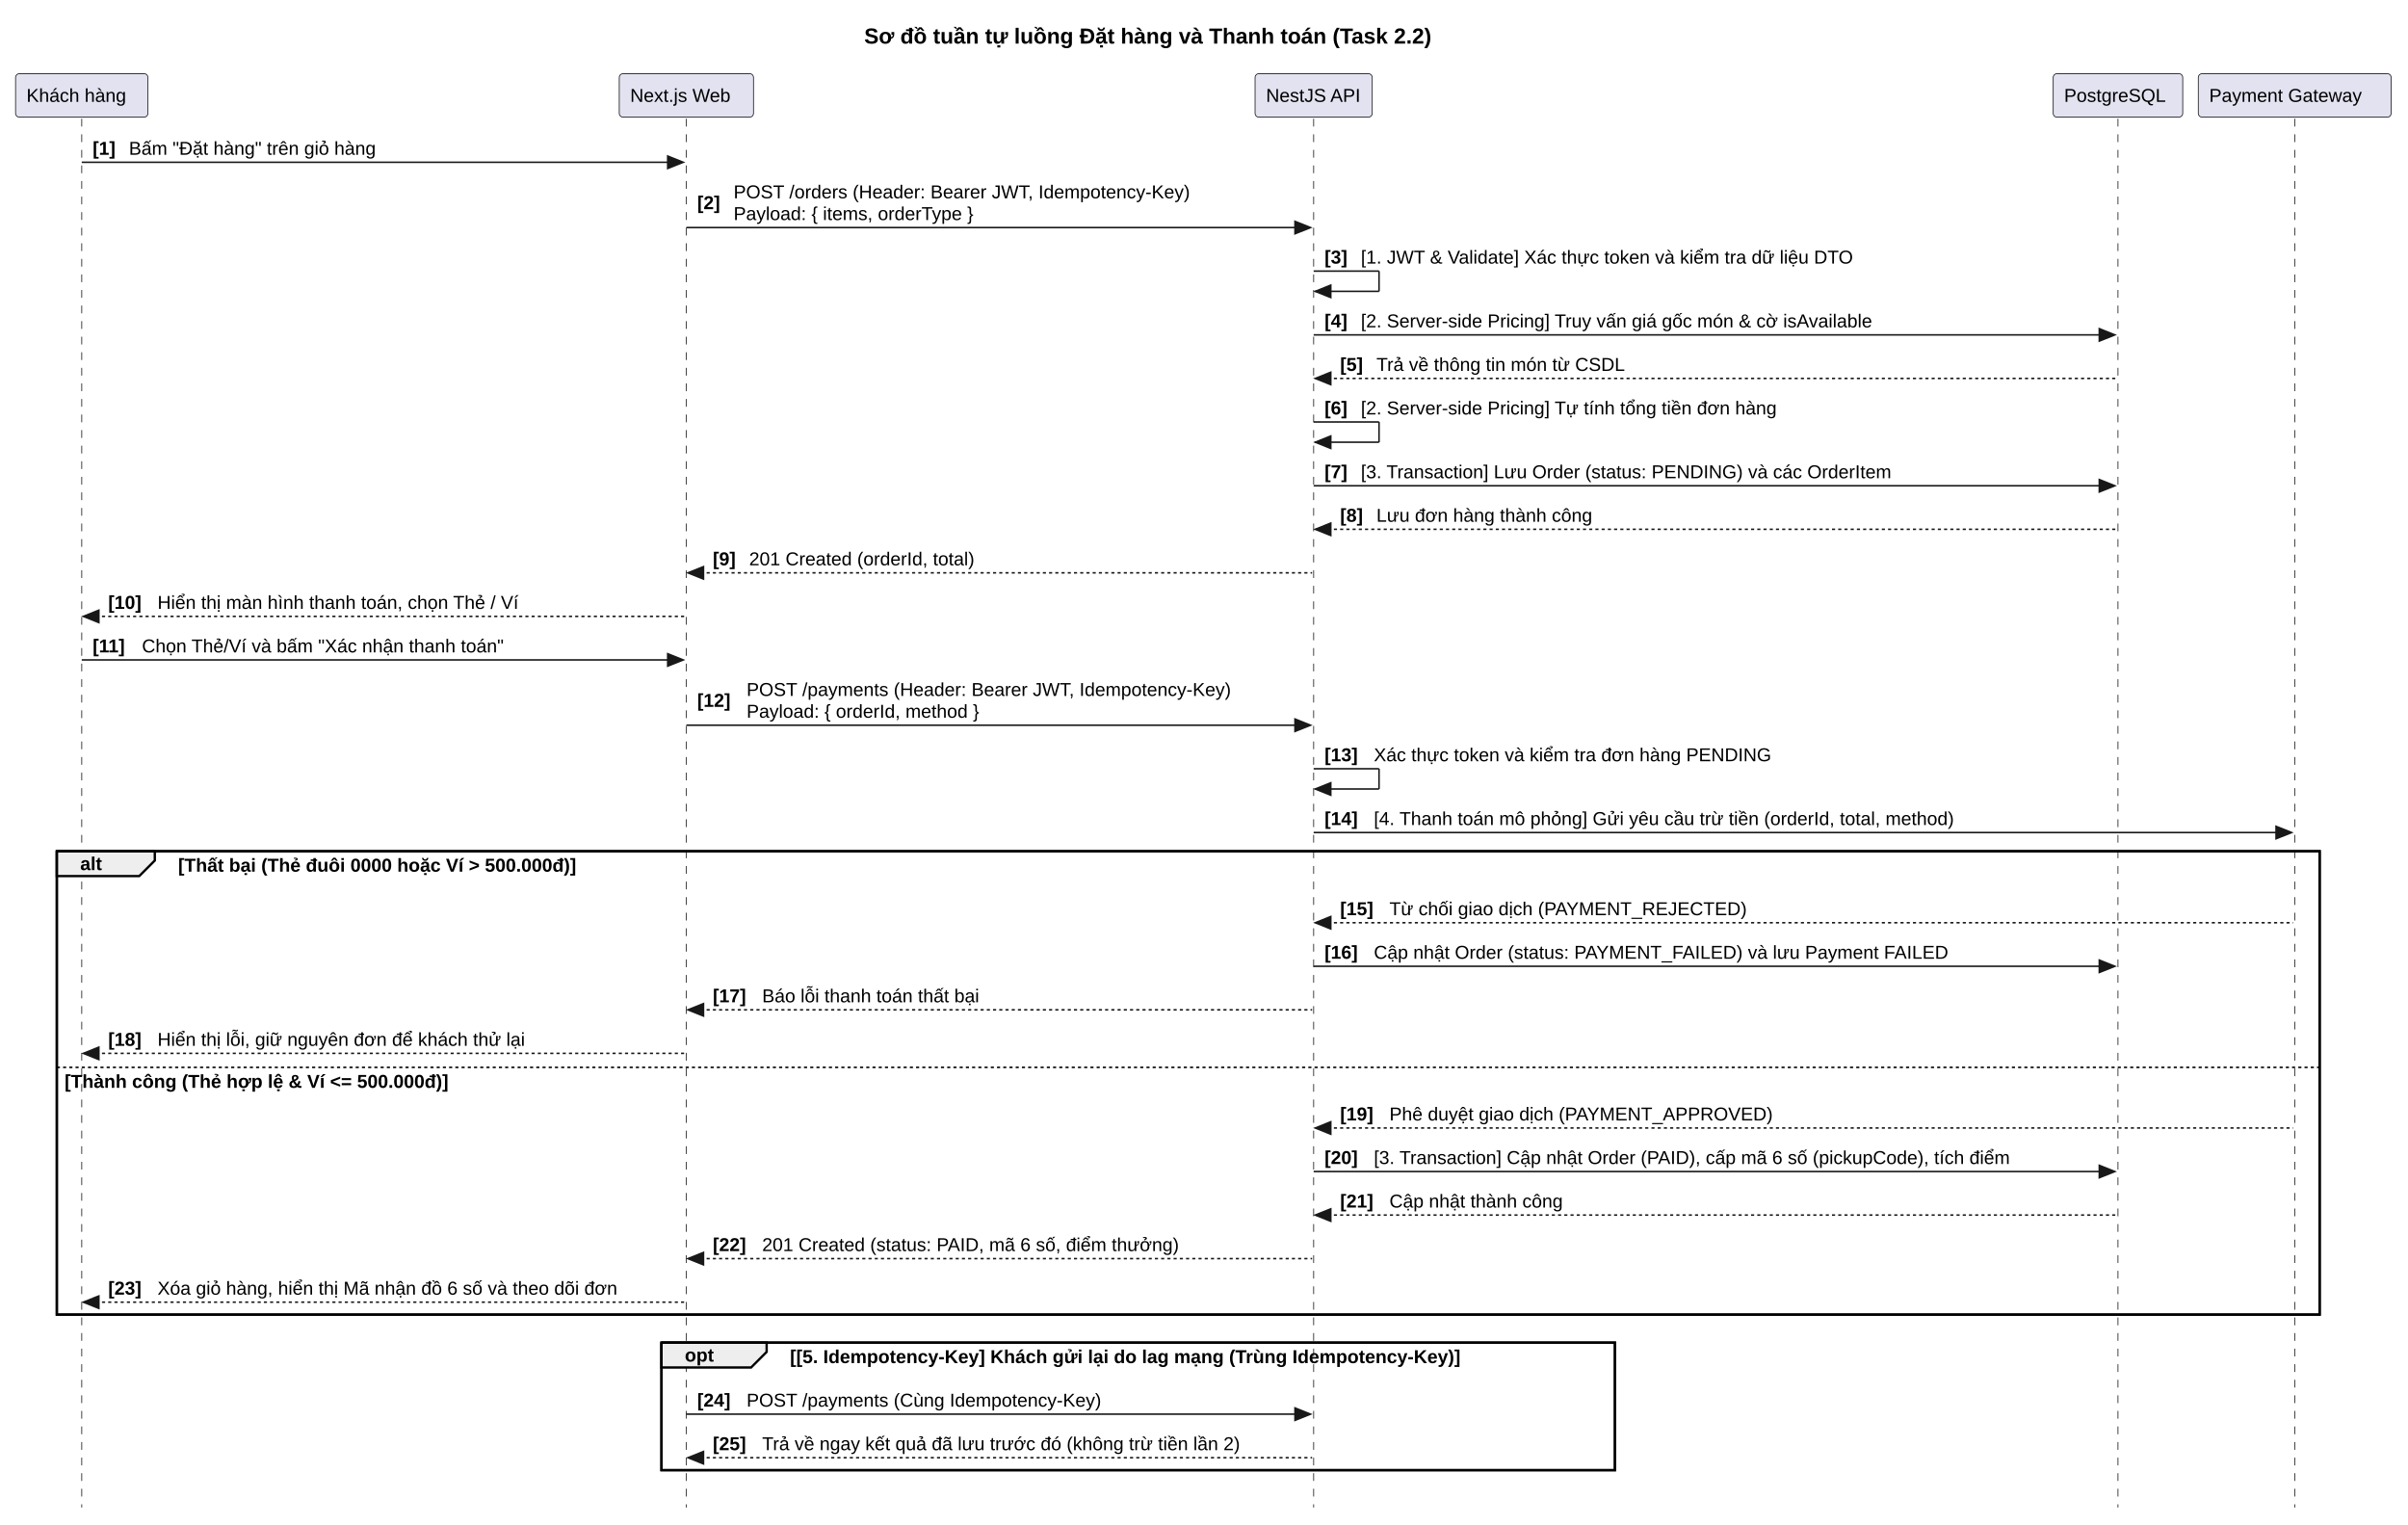
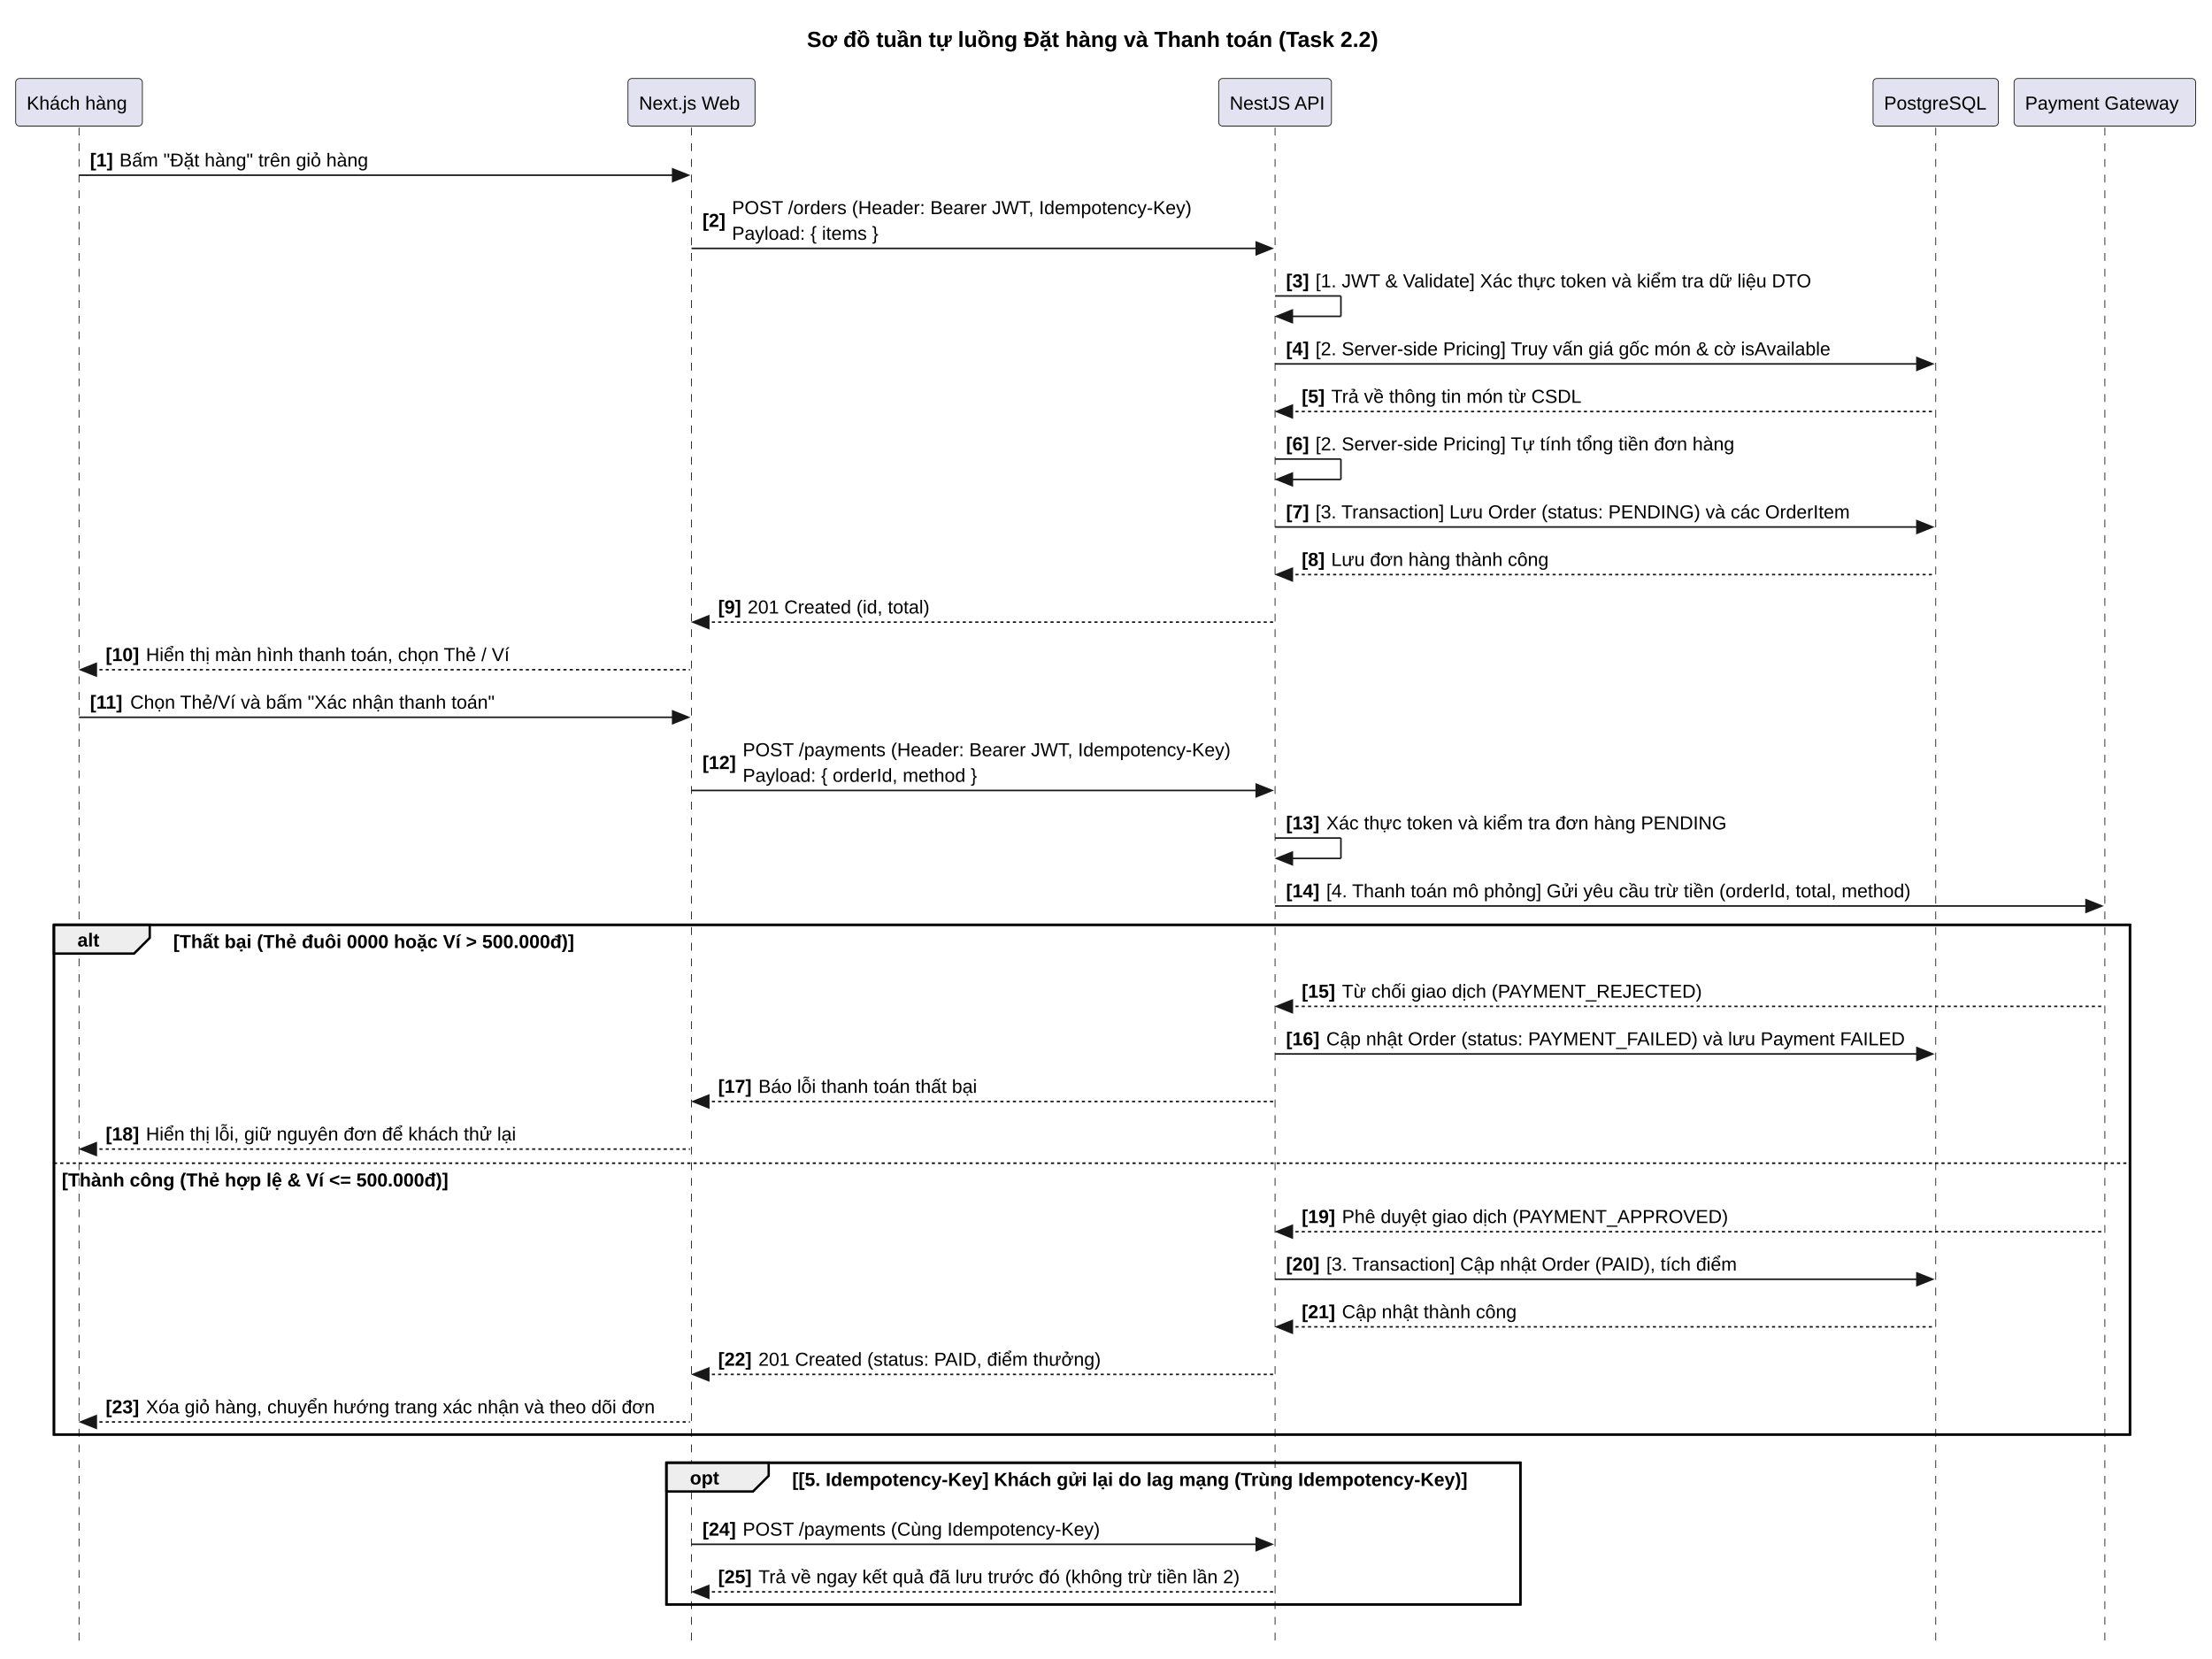
- <svg xmlns="http://www.w3.org/2000/svg" version="1.1" data-diagram-type="SEQUENCE" style="width:1547px;height:979px;background:#FFFFFF;" width="1547px" height="979px" viewBox="0 0 1547 979" zoomAndPan="magnify" preserveAspectRatio="none" contentStyleType="text/css">
+ <svg xmlns="http://www.w3.org/2000/svg" version="1.1" data-diagram-type="SEQUENCE" style="width:1411px;height:1058px;background:#FFFFFF;" width="1411px" height="1058px" viewBox="0 0 1411 1058" zoomAndPan="magnify" preserveAspectRatio="none" contentStyleType="text/css">
  <defs />
  <g font-family="sans-serif" lengthAdjust="spacing">
    <g class="title" data-source-line="1">
-       <text x="555.207" y="27.995" fill="#000" font-size="14" textLength="434.766" font-weight="700" font-family="Arial">Sơ đồ tuần tự luồng Đặt hàng và Thanh toán (Task 2.2)</text>
-     </g>
-     <rect x="36.514" y="546.766" width="1453.716" height="297.656" fill="none" style="stroke:#000;stroke-width:1.5;" />
-     <rect x="424.959" y="862.422" width="612.549" height="81.906" fill="none" style="stroke:#000;stroke-width:1.5;" />
+       <text x="514.719" y="29.966" fill="#000" font-size="14" textLength="380.127" font-weight="700" font-family="Arial">Sơ đồ tuần tự luồng Đặt hàng và Thanh toán (Task 2.2)</text>
+     </g>
+     <rect x="34.408" y="589.918" width="1324.246" height="325.129" fill="none" style="stroke:#000;stroke-width:1.5;" />
+     <rect x="425.099" y="933.047" width="544.711" height="90.376" fill="none" style="stroke:#000;stroke-width:1.5;" />
    <g class="participant-lifeline" data-qualified-name="Customer" data-entity-uid="part1" id="part1-lifeline" data-source-line="8">
      <g>
-         <rect x="49.014" y="76.266" width="8" height="892.063" fill="#000" fill-opacity="0" />
-         <line x1="52.514" y1="76.266" x2="52.514" y2="968.328" style="stroke:#181818;stroke-width:0.5;stroke-dasharray:5,5;" />
+         <rect x="46.908" y="81.412" width="8" height="966.012" fill="#000" fill-opacity="0" />
+         <line x1="50.408" y1="81.412" x2="50.408" y2="1047.424" style="stroke:#181818;stroke-width:0.5;stroke-dasharray:5,5;" />
      </g>
    </g>
    <g class="participant-lifeline" data-qualified-name="Web" data-entity-uid="part2" id="part2-lifeline" data-source-line="9">
      <g>
-         <rect x="437.459" y="76.266" width="8" height="892.063" fill="#000" fill-opacity="0" />
-         <line x1="440.959" y1="76.266" x2="440.959" y2="968.328" style="stroke:#181818;stroke-width:0.5;stroke-dasharray:5,5;" />
+         <rect x="437.599" y="81.412" width="8" height="966.012" fill="#000" fill-opacity="0" />
+         <line x1="441.099" y1="81.412" x2="441.099" y2="1047.424" style="stroke:#181818;stroke-width:0.5;stroke-dasharray:5,5;" />
      </g>
    </g>
    <g class="participant-lifeline" data-qualified-name="API" data-entity-uid="part3" id="part3-lifeline" data-source-line="10">
      <g>
-         <rect x="840.447" y="76.266" width="8" height="892.063" fill="#000" fill-opacity="0" />
-         <line x1="843.947" y1="76.266" x2="843.947" y2="968.328" style="stroke:#181818;stroke-width:0.5;stroke-dasharray:5,5;" />
+         <rect x="809.845" y="81.412" width="8" height="966.012" fill="#000" fill-opacity="0" />
+         <line x1="813.345" y1="81.412" x2="813.345" y2="1047.424" style="stroke:#181818;stroke-width:0.5;stroke-dasharray:5,5;" />
      </g>
    </g>
    <g class="participant-lifeline" data-qualified-name="DB" data-entity-uid="part4" id="part4-lifeline" data-source-line="11">
      <g>
-         <rect x="1357.172" y="76.266" width="8" height="892.063" fill="#000" fill-opacity="0" />
-         <line x1="1360.672" y1="76.266" x2="1360.672" y2="968.328" style="stroke:#181818;stroke-width:0.5;stroke-dasharray:5,5;" />
+         <rect x="1231.268" y="81.412" width="8" height="966.012" fill="#000" fill-opacity="0" />
+         <line x1="1234.768" y1="81.412" x2="1234.768" y2="1047.424" style="stroke:#181818;stroke-width:0.5;stroke-dasharray:5,5;" />
      </g>
    </g>
    <g class="participant-lifeline" data-qualified-name="PG" data-entity-uid="part5" id="part5-lifeline" data-source-line="12">
      <g>
-         <rect x="1470.729" y="76.266" width="8" height="892.063" fill="#000" fill-opacity="0" />
-         <line x1="1474.229" y1="76.266" x2="1474.229" y2="968.328" style="stroke:#181818;stroke-width:0.5;stroke-dasharray:5,5;" />
+         <rect x="1339.155" y="81.412" width="8" height="966.012" fill="#000" fill-opacity="0" />
+         <line x1="1342.655" y1="81.412" x2="1342.655" y2="1047.424" style="stroke:#181818;stroke-width:0.5;stroke-dasharray:5,5;" />
      </g>
    </g>
    <g class="participant participant-head" data-qualified-name="Customer" data-entity-uid="part1" id="part1-head" data-source-line="8">
-       <rect x="10" y="47.297" width="85.027" height="27.969" fill="#E2E2F0" style="stroke:#181818;stroke-width:0.5;" rx="2.5" ry="2.5" />
-       <text x="17" y="65.436" fill="#000" font-size="12" textLength="71.027" font-family="Arial">Khách hàng</text>
+       <rect x="10" y="50.068" width="80.816" height="30.344" fill="#E2E2F0" style="stroke:#181818;stroke-width:0.5;" rx="2.5" ry="2.5" />
+       <text x="17" y="69.896" fill="#000" font-size="12" textLength="66.816" font-family="Arial">Khách hàng</text>
    </g>
    <g class="participant participant-head" data-qualified-name="Web" data-entity-uid="part2" id="part2-head" data-source-line="9">
-       <rect x="397.836" y="47.297" width="86.246" height="27.969" fill="#E2E2F0" style="stroke:#181818;stroke-width:0.5;" rx="2.5" ry="2.5" />
-       <text x="404.836" y="65.436" fill="#000" font-size="12" textLength="72.246" font-family="Arial">Next.js Web</text>
+       <rect x="400.57" y="50.068" width="81.056" height="30.344" fill="#E2E2F0" style="stroke:#181818;stroke-width:0.5;" rx="2.5" ry="2.5" />
+       <text x="407.57" y="69.896" fill="#000" font-size="12" textLength="67.056" font-family="Arial">Next.js Web</text>
    </g>
    <g class="participant participant-head" data-qualified-name="API" data-entity-uid="part3" id="part3-head" data-source-line="10">
-       <rect x="806.312" y="47.297" width="75.271" height="27.969" fill="#E2E2F0" style="stroke:#181818;stroke-width:0.5;" rx="2.5" ry="2.5" />
-       <text x="813.312" y="65.436" fill="#000" font-size="12" textLength="61.271" font-family="Arial">NestJS API</text>
+       <rect x="777.371" y="50.068" width="71.948" height="30.344" fill="#E2E2F0" style="stroke:#181818;stroke-width:0.5;" rx="2.5" ry="2.5" />
+       <text x="784.371" y="69.896" fill="#000" font-size="12" textLength="57.948" font-family="Arial">NestJS API</text>
    </g>
    <g class="participant participant-head" data-qualified-name="DB" data-entity-uid="part4" id="part4-head" data-source-line="11">
-       <rect x="1319.063" y="47.297" width="83.217" height="27.969" fill="#E2E2F0" style="stroke:#181818;stroke-width:0.5;" rx="2.5" ry="2.5" />
-       <text x="1326.063" y="65.436" fill="#000" font-size="12" textLength="69.217" font-family="Arial">PostgreSQL</text>
+       <rect x="1194.792" y="50.068" width="79.952" height="30.344" fill="#E2E2F0" style="stroke:#181818;stroke-width:0.5;" rx="2.5" ry="2.5" />
+       <text x="1201.792" y="69.896" fill="#000" font-size="12" textLength="65.952" font-family="Arial">PostgreSQL</text>
    </g>
    <g class="participant participant-head" data-qualified-name="PG" data-entity-uid="part5" id="part5-head" data-source-line="12">
-       <rect x="1412.28" y="47.297" width="123.898" height="27.969" fill="#E2E2F0" style="stroke:#181818;stroke-width:0.5;" rx="2.5" ry="2.5" />
-       <text x="1419.28" y="65.436" fill="#000" font-size="12" textLength="109.898" font-family="Arial">Payment Gateway</text>
+       <rect x="1284.744" y="50.068" width="115.821" height="30.344" fill="#E2E2F0" style="stroke:#181818;stroke-width:0.5;" rx="2.5" ry="2.5" />
+       <text x="1291.744" y="69.896" fill="#000" font-size="12" textLength="101.821" font-family="Arial">Payment Gateway</text>
    </g>
    <g class="message" data-entity-1="part1" data-entity-2="part2" id="msg1" data-source-line="17">
-       <polygon points="428.959,100.234,438.959,104.234,428.959,108.234" fill="#181818" style="stroke:#181818;stroke-width:1;stroke-linejoin:miter;stroke-miterlimit:10;" />
-       <line x1="52.514" y1="104.234" x2="434.959" y2="104.234" style="stroke:#181818;stroke-width:1;" />
-       <text x="59.514" y="99.404" fill="#000" font-size="12" textLength="19.318" font-weight="700" font-family="Arial">[1]</text>
-       <text x="82.832" y="99.404" fill="#000" font-size="12" textLength="182.027" font-family="Arial">Bấm "Đặt hàng" trên giỏ hàng</text>
+       <polygon points="429.099,107.756,439.099,111.756,429.099,115.756" fill="#181818" style="stroke:#181818;stroke-width:1;stroke-linejoin:miter;stroke-miterlimit:10;" />
+       <line x1="50.408" y1="111.756" x2="435.099" y2="111.756" style="stroke:#181818;stroke-width:1;" />
+       <text x="57.408" y="106.24" fill="#000" font-size="12" textLength="14.808" font-weight="700" font-family="Arial">[1]</text>
+       <text x="76.216" y="106.24" fill="#000" font-size="12" textLength="170.065" font-family="Arial">Bấm "Đặt hàng" trên giỏ hàng</text>
    </g>
    <g class="message" data-entity-1="part2" data-entity-2="part3" id="msg2" data-source-line="18">
-       <polygon points="831.947,142.172,841.947,146.172,831.947,150.172" fill="#181818" style="stroke:#181818;stroke-width:1;stroke-linejoin:miter;stroke-miterlimit:10;" />
-       <line x1="440.959" y1="146.172" x2="837.947" y2="146.172" style="stroke:#181818;stroke-width:1;" />
-       <text x="447.959" y="134.357" fill="#000" font-size="12" textLength="19.318" font-weight="700" font-family="Arial">[2]</text>
-       <text x="471.277" y="127.373" fill="#000" font-size="12" textLength="322.336" font-family="Arial">POST /orders (Header: Bearer JWT, Idempotency-Key)</text>
-       <text x="471.277" y="141.342" fill="#000" font-size="12" textLength="180.727" font-family="Arial">Payload: { items, orderType }</text>
+       <polygon points="801.345,154.444,811.345,158.444,801.345,162.444" fill="#181818" style="stroke:#181818;stroke-width:1;stroke-linejoin:miter;stroke-miterlimit:10;" />
+       <line x1="441.099" y1="158.444" x2="807.345" y2="158.444" style="stroke:#181818;stroke-width:1;" />
+       <text x="448.099" y="144.756" fill="#000" font-size="12" textLength="14.808" font-weight="700" font-family="Arial">[2]</text>
+       <text x="466.907" y="136.584" fill="#000" font-size="12" textLength="299.894" font-family="Arial">POST /orders (Header: Bearer JWT, Idempotency-Key)</text>
+       <text x="466.907" y="152.928" fill="#000" font-size="12" textLength="97.441" font-family="Arial">Payload: { items }</text>
    </g>
    <g class="message" data-entity-1="part3" data-entity-2="part3" id="msg3" data-source-line="20">
-       <line x1="843.947" y1="174.141" x2="885.947" y2="174.141" style="stroke:#181818;stroke-width:1;" />
-       <line x1="885.947" y1="174.141" x2="885.947" y2="187.141" style="stroke:#181818;stroke-width:1;" />
-       <line x1="844.947" y1="187.141" x2="885.947" y2="187.141" style="stroke:#181818;stroke-width:1;" />
-       <polygon points="854.947,183.141,844.947,187.141,854.947,191.141" fill="#181818" style="stroke:#181818;stroke-width:1;stroke-linejoin:miter;stroke-miterlimit:10;" />
-       <text x="850.947" y="169.311" fill="#000" font-size="12" textLength="19.318" font-weight="700" font-family="Arial">[3]</text>
-       <text x="874.266" y="169.311" fill="#000" font-size="12" textLength="354.334" font-family="Arial">[1. JWT &amp; Validate] Xác thực token và kiểm tra dữ liệu DTO</text>
+       <line x1="813.345" y1="188.788" x2="855.345" y2="188.788" style="stroke:#181818;stroke-width:1;" />
+       <line x1="855.345" y1="188.788" x2="855.345" y2="201.788" style="stroke:#181818;stroke-width:1;" />
+       <line x1="814.345" y1="201.788" x2="855.345" y2="201.788" style="stroke:#181818;stroke-width:1;" />
+       <polygon points="824.345,197.788,814.345,201.788,824.345,205.788" fill="#181818" style="stroke:#181818;stroke-width:1;stroke-linejoin:miter;stroke-miterlimit:10;" />
+       <text x="820.345" y="183.272" fill="#000" font-size="12" textLength="14.808" font-weight="700" font-family="Arial">[3]</text>
+       <text x="839.153" y="183.272" fill="#000" font-size="12" textLength="324.938" font-family="Arial">[1. JWT &amp; Validate] Xác thực token và kiểm tra dữ liệu DTO</text>
    </g>
    <g class="message" data-entity-1="part3" data-entity-2="part4" id="msg4" data-source-line="21">
-       <polygon points="1348.672,211.109,1358.672,215.109,1348.672,219.109" fill="#181818" style="stroke:#181818;stroke-width:1;stroke-linejoin:miter;stroke-miterlimit:10;" />
-       <line x1="843.947" y1="215.109" x2="1354.672" y2="215.109" style="stroke:#181818;stroke-width:1;" />
-       <text x="850.947" y="210.279" fill="#000" font-size="12" textLength="19.318" font-weight="700" font-family="Arial">[4]</text>
-       <text x="874.266" y="210.279" fill="#000" font-size="12" textLength="371.314" font-family="Arial">[2. Server-side Pricing] Truy vấn giá gốc món &amp; cờ isAvailable</text>
+       <polygon points="1222.768,228.133,1232.768,232.133,1222.768,236.133" fill="#181818" style="stroke:#181818;stroke-width:1;stroke-linejoin:miter;stroke-miterlimit:10;" />
+       <line x1="813.345" y1="232.133" x2="1228.768" y2="232.133" style="stroke:#181818;stroke-width:1;" />
+       <text x="820.345" y="226.617" fill="#000" font-size="12" textLength="14.808" font-weight="700" font-family="Arial">[4]</text>
+       <text x="839.153" y="226.617" fill="#000" font-size="12" textLength="341.486" font-family="Arial">[2. Server-side Pricing] Truy vấn giá gốc món &amp; cờ isAvailable</text>
    </g>
    <g class="message" data-entity-1="part4" data-entity-2="part3" id="msg5" data-source-line="22">
-       <polygon points="854.947,239.078,844.947,243.078,854.947,247.078" fill="#181818" style="stroke:#181818;stroke-width:1;stroke-linejoin:miter;stroke-miterlimit:10;" />
-       <line x1="848.947" y1="243.078" x2="1359.672" y2="243.078" style="stroke:#181818;stroke-width:1;stroke-dasharray:2,2;" />
-       <text x="860.947" y="238.248" fill="#000" font-size="12" textLength="19.318" font-weight="700" font-family="Arial">[5]</text>
-       <text x="884.266" y="238.248" fill="#000" font-size="12" textLength="178.377" font-family="Arial">Trả về thông tin món từ CSDL</text>
+       <polygon points="824.345,258.477,814.345,262.477,824.345,266.477" fill="#181818" style="stroke:#181818;stroke-width:1;stroke-linejoin:miter;stroke-miterlimit:10;" />
+       <line x1="818.345" y1="262.477" x2="1233.768" y2="262.477" style="stroke:#181818;stroke-width:1;stroke-dasharray:2,2;" />
+       <text x="830.345" y="256.961" fill="#000" font-size="12" textLength="14.808" font-weight="700" font-family="Arial">[5]</text>
+       <text x="849.153" y="256.961" fill="#000" font-size="12" textLength="166.129" font-family="Arial">Trả về thông tin món từ CSDL</text>
    </g>
    <g class="message" data-entity-1="part3" data-entity-2="part3" id="msg6" data-source-line="24">
-       <line x1="843.947" y1="271.047" x2="885.947" y2="271.047" style="stroke:#181818;stroke-width:1;" />
-       <line x1="885.947" y1="271.047" x2="885.947" y2="284.047" style="stroke:#181818;stroke-width:1;" />
-       <line x1="844.947" y1="284.047" x2="885.947" y2="284.047" style="stroke:#181818;stroke-width:1;" />
-       <polygon points="854.947,280.047,844.947,284.047,854.947,288.047" fill="#181818" style="stroke:#181818;stroke-width:1;stroke-linejoin:miter;stroke-miterlimit:10;" />
-       <text x="850.947" y="266.217" fill="#000" font-size="12" textLength="19.318" font-weight="700" font-family="Arial">[6]</text>
-       <text x="874.266" y="266.217" fill="#000" font-size="12" textLength="301.482" font-family="Arial">[2. Server-side Pricing] Tự tính tổng tiền đơn hàng</text>
+       <line x1="813.345" y1="292.821" x2="855.345" y2="292.821" style="stroke:#181818;stroke-width:1;" />
+       <line x1="855.345" y1="292.821" x2="855.345" y2="305.821" style="stroke:#181818;stroke-width:1;" />
+       <line x1="814.345" y1="305.821" x2="855.345" y2="305.821" style="stroke:#181818;stroke-width:1;" />
+       <polygon points="824.345,301.821,814.345,305.821,824.345,309.821" fill="#181818" style="stroke:#181818;stroke-width:1;stroke-linejoin:miter;stroke-miterlimit:10;" />
+       <text x="820.345" y="287.305" fill="#000" font-size="12" textLength="14.808" font-weight="700" font-family="Arial">[6]</text>
+       <text x="839.153" y="287.305" fill="#000" font-size="12" textLength="281.066" font-family="Arial">[2. Server-side Pricing] Tự tính tổng tiền đơn hàng</text>
    </g>
    <g class="message" data-entity-1="part3" data-entity-2="part4" id="msg7" data-source-line="25">
-       <polygon points="1348.672,308.016,1358.672,312.016,1348.672,316.016" fill="#181818" style="stroke:#181818;stroke-width:1;stroke-linejoin:miter;stroke-miterlimit:10;" />
-       <line x1="843.947" y1="312.016" x2="1354.672" y2="312.016" style="stroke:#181818;stroke-width:1;" />
-       <text x="850.947" y="307.186" fill="#000" font-size="12" textLength="19.318" font-weight="700" font-family="Arial">[7]</text>
-       <text x="874.266" y="307.186" fill="#000" font-size="12" textLength="379.711" font-family="Arial">[3. Transaction] Lưu Order (status: PENDING) và các OrderItem</text>
+       <polygon points="1222.768,332.165,1232.768,336.165,1222.768,340.165" fill="#181818" style="stroke:#181818;stroke-width:1;stroke-linejoin:miter;stroke-miterlimit:10;" />
+       <line x1="813.345" y1="336.165" x2="1228.768" y2="336.165" style="stroke:#181818;stroke-width:1;" />
+       <text x="820.345" y="330.649" fill="#000" font-size="12" textLength="14.808" font-weight="700" font-family="Arial">[7]</text>
+       <text x="839.153" y="330.649" fill="#000" font-size="12" textLength="353.643" font-family="Arial">[3. Transaction] Lưu Order (status: PENDING) và các OrderItem</text>
    </g>
    <g class="message" data-entity-1="part4" data-entity-2="part3" id="msg8" data-source-line="26">
-       <polygon points="854.947,335.984,844.947,339.984,854.947,343.984" fill="#181818" style="stroke:#181818;stroke-width:1;stroke-linejoin:miter;stroke-miterlimit:10;" />
-       <line x1="848.947" y1="339.984" x2="1359.672" y2="339.984" style="stroke:#181818;stroke-width:1;stroke-dasharray:2,2;" />
-       <text x="860.947" y="335.154" fill="#000" font-size="12" textLength="19.318" font-weight="700" font-family="Arial">[8]</text>
-       <text x="884.266" y="335.154" fill="#000" font-size="12" textLength="153.938" font-family="Arial">Lưu đơn hàng thành công</text>
+       <polygon points="824.345,362.509,814.345,366.509,824.345,370.509" fill="#181818" style="stroke:#181818;stroke-width:1;stroke-linejoin:miter;stroke-miterlimit:10;" />
+       <line x1="818.345" y1="366.509" x2="1233.768" y2="366.509" style="stroke:#181818;stroke-width:1;stroke-dasharray:2,2;" />
+       <text x="830.345" y="360.993" fill="#000" font-size="12" textLength="14.808" font-weight="700" font-family="Arial">[8]</text>
+       <text x="849.153" y="360.993" fill="#000" font-size="12" textLength="146.557" font-family="Arial">Lưu đơn hàng thành công</text>
    </g>
    <g class="message" data-entity-1="part3" data-entity-2="part2" id="msg9" data-source-line="28">
-       <polygon points="451.959,363.953,441.959,367.953,451.959,371.953" fill="#181818" style="stroke:#181818;stroke-width:1;stroke-linejoin:miter;stroke-miterlimit:10;" />
-       <line x1="445.959" y1="367.953" x2="842.947" y2="367.953" style="stroke:#181818;stroke-width:1;stroke-dasharray:2,2;" />
-       <text x="457.959" y="363.123" fill="#000" font-size="12" textLength="19.318" font-weight="700" font-family="Arial">[9]</text>
-       <text x="481.277" y="363.123" fill="#000" font-size="12" textLength="166.084" font-family="Arial">201 Created (orderId, total)</text>
+       <polygon points="452.099,392.853,442.099,396.853,452.099,400.853" fill="#181818" style="stroke:#181818;stroke-width:1;stroke-linejoin:miter;stroke-miterlimit:10;" />
+       <line x1="446.099" y1="396.853" x2="812.345" y2="396.853" style="stroke:#181818;stroke-width:1;stroke-dasharray:2,2;" />
+       <text x="458.099" y="391.337" fill="#000" font-size="12" textLength="14.808" font-weight="700" font-family="Arial">[9]</text>
+       <text x="476.907" y="391.337" fill="#000" font-size="12" textLength="121.117" font-family="Arial">201 Created (id, total)</text>
    </g>
    <g class="message" data-entity-1="part2" data-entity-2="part1" id="msg10" data-source-line="29">
-       <polygon points="63.514,391.922,53.514,395.922,63.514,399.922" fill="#181818" style="stroke:#181818;stroke-width:1;stroke-linejoin:miter;stroke-miterlimit:10;" />
-       <line x1="57.514" y1="395.922" x2="439.959" y2="395.922" style="stroke:#181818;stroke-width:1;stroke-dasharray:2,2;" />
-       <text x="69.514" y="391.092" fill="#000" font-size="12" textLength="27.668" font-weight="700" font-family="Arial">[10]</text>
-       <text x="101.182" y="391.092" fill="#000" font-size="12" textLength="262.869" font-family="Arial">Hiển thị màn hình thanh toán, chọn Thẻ / Ví</text>
+       <polygon points="61.408,423.197,51.408,427.197,61.408,431.197" fill="#181818" style="stroke:#181818;stroke-width:1;stroke-linejoin:miter;stroke-miterlimit:10;" />
+       <line x1="55.408" y1="427.197" x2="440.099" y2="427.197" style="stroke:#181818;stroke-width:1;stroke-dasharray:2,2;" />
+       <text x="67.408" y="421.681" fill="#000" font-size="12" textLength="21.672" font-weight="700" font-family="Arial">[10]</text>
+       <text x="93.08" y="421.681" fill="#000" font-size="12" textLength="245.546" font-family="Arial">Hiển thị màn hình thanh toán, chọn Thẻ / Ví</text>
    </g>
    <g class="message" data-entity-1="part1" data-entity-2="part2" id="msg11" data-source-line="32">
-       <polygon points="428.959,419.891,438.959,423.891,428.959,427.891" fill="#181818" style="stroke:#181818;stroke-width:1;stroke-linejoin:miter;stroke-miterlimit:10;" />
-       <line x1="52.514" y1="423.891" x2="434.959" y2="423.891" style="stroke:#181818;stroke-width:1;" />
-       <text x="59.514" y="419.061" fill="#000" font-size="12" textLength="27.668" font-weight="700" font-family="Arial">[11]</text>
-       <text x="91.182" y="419.061" fill="#000" font-size="12" textLength="261.914" font-family="Arial">Chọn Thẻ/Ví và bấm "Xác nhận thanh toán"</text>
+       <polygon points="429.099,453.541,439.099,457.541,429.099,461.541" fill="#181818" style="stroke:#181818;stroke-width:1;stroke-linejoin:miter;stroke-miterlimit:10;" />
+       <line x1="50.408" y1="457.541" x2="435.099" y2="457.541" style="stroke:#181818;stroke-width:1;" />
+       <text x="57.408" y="452.025" fill="#000" font-size="12" textLength="21.672" font-weight="700" font-family="Arial">[11]</text>
+       <text x="83.08" y="452.025" fill="#000" font-size="12" textLength="242.642" font-family="Arial">Chọn Thẻ/Ví và bấm "Xác nhận thanh toán"</text>
    </g>
    <g class="message" data-entity-1="part2" data-entity-2="part3" id="msg12" data-source-line="33">
-       <polygon points="831.947,461.828,841.947,465.828,831.947,469.828" fill="#181818" style="stroke:#181818;stroke-width:1;stroke-linejoin:miter;stroke-miterlimit:10;" />
-       <line x1="440.959" y1="465.828" x2="837.947" y2="465.828" style="stroke:#181818;stroke-width:1;" />
-       <text x="447.959" y="454.014" fill="#000" font-size="12" textLength="27.668" font-weight="700" font-family="Arial">[12]</text>
-       <text x="479.627" y="447.029" fill="#000" font-size="12" textLength="343.582" font-family="Arial">POST /payments (Header: Bearer JWT, Idempotency-Key)</text>
-       <text x="479.627" y="460.998" fill="#000" font-size="12" textLength="175.43" font-family="Arial">Payload: { orderId, method }</text>
+       <polygon points="801.345,500.23,811.345,504.23,801.345,508.23" fill="#181818" style="stroke:#181818;stroke-width:1;stroke-linejoin:miter;stroke-miterlimit:10;" />
+       <line x1="441.099" y1="504.23" x2="807.345" y2="504.23" style="stroke:#181818;stroke-width:1;" />
+       <text x="448.099" y="490.542" fill="#000" font-size="12" textLength="21.672" font-weight="700" font-family="Arial">[12]</text>
+       <text x="473.771" y="482.369" fill="#000" font-size="12" textLength="318.542" font-family="Arial">POST /payments (Header: Bearer JWT, Idempotency-Key)</text>
+       <text x="473.771" y="498.714" fill="#000" font-size="12" textLength="159.757" font-family="Arial">Payload: { orderId, method }</text>
    </g>
    <g class="message" data-entity-1="part3" data-entity-2="part3" id="msg13" data-source-line="35">
-       <line x1="843.947" y1="493.797" x2="885.947" y2="493.797" style="stroke:#181818;stroke-width:1;" />
-       <line x1="885.947" y1="493.797" x2="885.947" y2="506.797" style="stroke:#181818;stroke-width:1;" />
-       <line x1="844.947" y1="506.797" x2="885.947" y2="506.797" style="stroke:#181818;stroke-width:1;" />
-       <polygon points="854.947,502.797,844.947,506.797,854.947,510.797" fill="#181818" style="stroke:#181818;stroke-width:1;stroke-linejoin:miter;stroke-miterlimit:10;" />
-       <text x="850.947" y="488.967" fill="#000" font-size="12" textLength="27.668" font-weight="700" font-family="Arial">[13]</text>
-       <text x="882.615" y="488.967" fill="#000" font-size="12" textLength="281.584" font-family="Arial">Xác thực token và kiểm tra đơn hàng PENDING</text>
+       <line x1="813.345" y1="534.574" x2="855.345" y2="534.574" style="stroke:#181818;stroke-width:1;" />
+       <line x1="855.345" y1="534.574" x2="855.345" y2="547.574" style="stroke:#181818;stroke-width:1;" />
+       <line x1="814.345" y1="547.574" x2="855.345" y2="547.574" style="stroke:#181818;stroke-width:1;" />
+       <polygon points="824.345,543.574,814.345,547.574,824.345,551.574" fill="#181818" style="stroke:#181818;stroke-width:1;stroke-linejoin:miter;stroke-miterlimit:10;" />
+       <text x="820.345" y="529.058" fill="#000" font-size="12" textLength="21.672" font-weight="700" font-family="Arial">[13]</text>
+       <text x="846.017" y="529.058" fill="#000" font-size="12" textLength="263.498" font-family="Arial">Xác thực token và kiểm tra đơn hàng PENDING</text>
    </g>
    <g class="message" data-entity-1="part3" data-entity-2="part5" id="msg14" data-source-line="36">
-       <polygon points="1462.229,530.766,1472.229,534.766,1462.229,538.766" fill="#181818" style="stroke:#181818;stroke-width:1;stroke-linejoin:miter;stroke-miterlimit:10;" />
-       <line x1="843.947" y1="534.766" x2="1468.229" y2="534.766" style="stroke:#181818;stroke-width:1;" />
-       <text x="850.947" y="529.936" fill="#000" font-size="12" textLength="27.668" font-weight="700" font-family="Arial">[14]</text>
-       <text x="882.615" y="529.936" fill="#000" font-size="12" textLength="426.205" font-family="Arial">[4. Thanh toán mô phỏng] Gửi yêu cầu trừ tiền (orderId, total, method)</text>
-     </g>
-     <path d="M36.514,546.766 L99.461,546.766 L99.461,552.734 L89.461,562.734 L36.514,562.734 L36.514,546.766" style="stroke:#000;stroke-width:1.5;" fill="#EEE" />
-     <rect x="36.514" y="546.766" width="1453.716" height="297.656" fill="none" style="stroke:#000;stroke-width:1.5;" />
-     <text x="51.514" y="558.904" fill="#000" font-size="12" textLength="17.947" font-weight="700" font-family="Arial">alt</text>
-     <text x="114.461" y="559.904" fill="#000" font-size="12" textLength="313.178" font-weight="700" font-family="Arial">[Thất bại (Thẻ đuôi 0000 hoặc Ví &gt; 500.000đ)]</text>
+       <polygon points="1330.655,573.918,1340.655,577.918,1330.655,581.918" fill="#181818" style="stroke:#181818;stroke-width:1;stroke-linejoin:miter;stroke-miterlimit:10;" />
+       <line x1="813.345" y1="577.918" x2="1336.655" y2="577.918" style="stroke:#181818;stroke-width:1;" />
+       <text x="820.345" y="572.402" fill="#000" font-size="12" textLength="21.672" font-weight="700" font-family="Arial">[14]</text>
+       <text x="846.017" y="572.402" fill="#000" font-size="12" textLength="397.791" font-family="Arial">[4. Thanh toán mô phỏng] Gửi yêu cầu trừ tiền (orderId, total, method)</text>
+     </g>
+     <path d="M34.408,589.918 L95.524,589.918 L95.524,598.262 L85.524,608.262 L34.408,608.262 L34.408,589.918" style="stroke:#000;stroke-width:1.5;" fill="#EEE" />
+     <rect x="34.408" y="589.918" width="1324.246" height="325.129" fill="none" style="stroke:#000;stroke-width:1.5;" />
+     <text x="49.408" y="603.746" fill="#000" font-size="12" textLength="16.116" font-weight="700" font-family="Arial">alt</text>
+     <text x="110.524" y="604.746" fill="#000" font-size="12" textLength="262.418" font-weight="700" font-family="Arial">[Thất bại (Thẻ đuôi 0000 hoặc Ví &gt; 500.000đ)]</text>
    <g class="message" data-entity-1="part5" data-entity-2="part3" id="msg15" data-source-line="39">
-       <polygon points="854.947,588.703,844.947,592.703,854.947,596.703" fill="#181818" style="stroke:#181818;stroke-width:1;stroke-linejoin:miter;stroke-miterlimit:10;" />
-       <line x1="848.947" y1="592.703" x2="1473.229" y2="592.703" style="stroke:#181818;stroke-width:1;stroke-dasharray:2,2;" />
-       <text x="860.947" y="587.873" fill="#000" font-size="12" textLength="27.668" font-weight="700" font-family="Arial">[15]</text>
-       <text x="892.615" y="587.873" fill="#000" font-size="12" textLength="237.826" font-family="Arial">Từ chối giao dịch (PAYMENT_REJECTED)</text>
+       <polygon points="824.345,637.95,814.345,641.95,824.345,645.95" fill="#181818" style="stroke:#181818;stroke-width:1;stroke-linejoin:miter;stroke-miterlimit:10;" />
+       <line x1="818.345" y1="641.95" x2="1341.655" y2="641.95" style="stroke:#181818;stroke-width:1;stroke-dasharray:2,2;" />
+       <text x="830.345" y="636.434" fill="#000" font-size="12" textLength="21.672" font-weight="700" font-family="Arial">[15]</text>
+       <text x="856.017" y="636.434" fill="#000" font-size="12" textLength="220.262" font-family="Arial">Từ chối giao dịch (PAYMENT_REJECTED)</text>
    </g>
    <g class="message" data-entity-1="part3" data-entity-2="part4" id="msg16" data-source-line="40">
-       <polygon points="1348.672,616.672,1358.672,620.672,1348.672,624.672" fill="#181818" style="stroke:#181818;stroke-width:1;stroke-linejoin:miter;stroke-miterlimit:10;" />
-       <line x1="843.947" y1="620.672" x2="1354.672" y2="620.672" style="stroke:#181818;stroke-width:1;" />
-       <text x="850.947" y="615.842" fill="#000" font-size="12" textLength="27.668" font-weight="700" font-family="Arial">[16]</text>
-       <text x="882.615" y="615.842" fill="#000" font-size="12" textLength="399.135" font-family="Arial">Cập nhật Order (status: PAYMENT_FAILED) và lưu Payment FAILED</text>
+       <polygon points="1222.768,668.294,1232.768,672.294,1222.768,676.294" fill="#181818" style="stroke:#181818;stroke-width:1;stroke-linejoin:miter;stroke-miterlimit:10;" />
+       <line x1="813.345" y1="672.294" x2="1228.768" y2="672.294" style="stroke:#181818;stroke-width:1;" />
+       <text x="820.345" y="666.778" fill="#000" font-size="12" textLength="21.672" font-weight="700" font-family="Arial">[16]</text>
+       <text x="846.017" y="666.778" fill="#000" font-size="12" textLength="371.751" font-family="Arial">Cập nhật Order (status: PAYMENT_FAILED) và lưu Payment FAILED</text>
    </g>
    <g class="message" data-entity-1="part3" data-entity-2="part2" id="msg17" data-source-line="41">
-       <polygon points="451.959,644.641,441.959,648.641,451.959,652.641" fill="#181818" style="stroke:#181818;stroke-width:1;stroke-linejoin:miter;stroke-miterlimit:10;" />
-       <line x1="445.959" y1="648.641" x2="842.947" y2="648.641" style="stroke:#181818;stroke-width:1;stroke-dasharray:2,2;" />
-       <text x="457.959" y="643.811" fill="#000" font-size="12" textLength="27.668" font-weight="700" font-family="Arial">[17]</text>
-       <text x="489.627" y="643.811" fill="#000" font-size="12" textLength="160.564" font-family="Arial">Báo lỗi thanh toán thất bại</text>
+       <polygon points="452.099,698.638,442.099,702.638,452.099,706.638" fill="#181818" style="stroke:#181818;stroke-width:1;stroke-linejoin:miter;stroke-miterlimit:10;" />
+       <line x1="446.099" y1="702.638" x2="812.345" y2="702.638" style="stroke:#181818;stroke-width:1;stroke-dasharray:2,2;" />
+       <text x="458.099" y="697.122" fill="#000" font-size="12" textLength="21.672" font-weight="700" font-family="Arial">[17]</text>
+       <text x="483.771" y="697.122" fill="#000" font-size="12" textLength="149.917" font-family="Arial">Báo lỗi thanh toán thất bại</text>
    </g>
    <g class="message" data-entity-1="part2" data-entity-2="part1" id="msg18" data-source-line="42">
-       <polygon points="63.514,672.609,53.514,676.609,63.514,680.609" fill="#181818" style="stroke:#181818;stroke-width:1;stroke-linejoin:miter;stroke-miterlimit:10;" />
-       <line x1="57.514" y1="676.609" x2="439.959" y2="676.609" style="stroke:#181818;stroke-width:1;stroke-dasharray:2,2;" />
-       <text x="69.514" y="671.779" fill="#000" font-size="12" textLength="27.668" font-weight="700" font-family="Arial">[18]</text>
-       <text x="101.182" y="671.779" fill="#000" font-size="12" textLength="266.232" font-family="Arial">Hiển thị lỗi, giữ nguyên đơn để khách thử lại</text>
-     </g>
-     <line x1="36.514" y1="685.609" x2="1490.229" y2="685.609" style="stroke:#000;stroke-width:1;stroke-dasharray:2,2;" />
-     <text x="41.514" y="698.748" fill="#000" font-size="12" textLength="299.479" font-weight="700" font-family="Arial">[Thành công (Thẻ hợp lệ &amp; Ví &lt;= 500.000đ)]</text>
+       <polygon points="61.408,728.983,51.408,732.983,61.408,736.983" fill="#181818" style="stroke:#181818;stroke-width:1;stroke-linejoin:miter;stroke-miterlimit:10;" />
+       <line x1="55.408" y1="732.983" x2="440.099" y2="732.983" style="stroke:#181818;stroke-width:1;stroke-dasharray:2,2;" />
+       <text x="67.408" y="727.467" fill="#000" font-size="12" textLength="21.672" font-weight="700" font-family="Arial">[18]</text>
+       <text x="93.08" y="727.467" fill="#000" font-size="12" textLength="249.722" font-family="Arial">Hiển thị lỗi, giữ nguyên đơn để khách thử lại</text>
+     </g>
+     <line x1="34.408" y1="741.983" x2="1358.655" y2="741.983" style="stroke:#000;stroke-width:1;stroke-dasharray:2,2;" />
+     <text x="39.408" y="756.811" fill="#000" font-size="12" textLength="250.85" font-weight="700" font-family="Arial">[Thành công (Thẻ hợp lệ &amp; Ví &lt;= 500.000đ)]</text>
    <g class="message" data-entity-1="part5" data-entity-2="part3" id="msg19" data-source-line="44">
-       <polygon points="854.947,720.547,844.947,724.547,854.947,728.547" fill="#181818" style="stroke:#181818;stroke-width:1;stroke-linejoin:miter;stroke-miterlimit:10;" />
-       <line x1="848.947" y1="724.547" x2="1473.229" y2="724.547" style="stroke:#181818;stroke-width:1;stroke-dasharray:2,2;" />
-       <text x="860.947" y="719.717" fill="#000" font-size="12" textLength="27.668" font-weight="700" font-family="Arial">[19]</text>
-       <text x="892.615" y="719.717" fill="#000" font-size="12" textLength="260.572" font-family="Arial">Phê duyệt giao dịch (PAYMENT_APPROVED)</text>
+       <polygon points="824.345,781.671,814.345,785.671,824.345,789.671" fill="#181818" style="stroke:#181818;stroke-width:1;stroke-linejoin:miter;stroke-miterlimit:10;" />
+       <line x1="818.345" y1="785.671" x2="1341.655" y2="785.671" style="stroke:#181818;stroke-width:1;stroke-dasharray:2,2;" />
+       <text x="830.345" y="780.155" fill="#000" font-size="12" textLength="21.672" font-weight="700" font-family="Arial">[19]</text>
+       <text x="856.017" y="780.155" fill="#000" font-size="12" textLength="243.314" font-family="Arial">Phê duyệt giao dịch (PAYMENT_APPROVED)</text>
    </g>
    <g class="message" data-entity-1="part3" data-entity-2="part4" id="msg20" data-source-line="45">
-       <polygon points="1348.672,748.516,1358.672,752.516,1348.672,756.516" fill="#181818" style="stroke:#181818;stroke-width:1;stroke-linejoin:miter;stroke-miterlimit:10;" />
-       <line x1="843.947" y1="752.516" x2="1354.672" y2="752.516" style="stroke:#181818;stroke-width:1;" />
-       <text x="850.947" y="747.686" fill="#000" font-size="12" textLength="27.668" font-weight="700" font-family="Arial">[20]</text>
-       <text x="882.615" y="747.686" fill="#000" font-size="12" textLength="461.057" font-family="Arial">[3. Transaction] Cập nhật Order (PAID), cấp mã 6 số (pickupCode), tích điểm</text>
+       <polygon points="1222.768,812.015,1232.768,816.015,1222.768,820.015" fill="#181818" style="stroke:#181818;stroke-width:1;stroke-linejoin:miter;stroke-miterlimit:10;" />
+       <line x1="813.345" y1="816.015" x2="1228.768" y2="816.015" style="stroke:#181818;stroke-width:1;" />
+       <text x="820.345" y="810.499" fill="#000" font-size="12" textLength="21.672" font-weight="700" font-family="Arial">[20]</text>
+       <text x="846.017" y="810.499" fill="#000" font-size="12" textLength="274.226" font-family="Arial">[3. Transaction] Cập nhật Order (PAID), tích điểm</text>
    </g>
    <g class="message" data-entity-1="part4" data-entity-2="part3" id="msg21" data-source-line="46">
-       <polygon points="854.947,776.484,844.947,780.484,854.947,784.484" fill="#181818" style="stroke:#181818;stroke-width:1;stroke-linejoin:miter;stroke-miterlimit:10;" />
-       <line x1="848.947" y1="780.484" x2="1359.672" y2="780.484" style="stroke:#181818;stroke-width:1;stroke-dasharray:2,2;" />
-       <text x="860.947" y="775.654" fill="#000" font-size="12" textLength="27.668" font-weight="700" font-family="Arial">[21]</text>
-       <text x="892.615" y="775.654" fill="#000" font-size="12" textLength="126.1" font-family="Arial">Cập nhật thành công</text>
+       <polygon points="824.345,842.359,814.345,846.359,824.345,850.359" fill="#181818" style="stroke:#181818;stroke-width:1;stroke-linejoin:miter;stroke-miterlimit:10;" />
+       <line x1="818.345" y1="846.359" x2="1233.768" y2="846.359" style="stroke:#181818;stroke-width:1;stroke-dasharray:2,2;" />
+       <text x="830.345" y="840.843" fill="#000" font-size="12" textLength="21.672" font-weight="700" font-family="Arial">[21]</text>
+       <text x="856.017" y="840.843" fill="#000" font-size="12" textLength="118.081" font-family="Arial">Cập nhật thành công</text>
    </g>
    <g class="message" data-entity-1="part3" data-entity-2="part2" id="msg22" data-source-line="47">
-       <polygon points="451.959,804.453,441.959,808.453,451.959,812.453" fill="#181818" style="stroke:#181818;stroke-width:1;stroke-linejoin:miter;stroke-miterlimit:10;" />
-       <line x1="445.959" y1="808.453" x2="842.947" y2="808.453" style="stroke:#181818;stroke-width:1;stroke-dasharray:2,2;" />
-       <text x="457.959" y="803.623" fill="#000" font-size="12" textLength="27.668" font-weight="700" font-family="Arial">[22]</text>
-       <text x="489.627" y="803.623" fill="#000" font-size="12" textLength="300.082" font-family="Arial">201 Created (status: PAID, mã 6 số, điểm thưởng)</text>
+       <polygon points="452.099,872.703,442.099,876.703,452.099,880.703" fill="#181818" style="stroke:#181818;stroke-width:1;stroke-linejoin:miter;stroke-miterlimit:10;" />
+       <line x1="446.099" y1="876.703" x2="812.345" y2="876.703" style="stroke:#181818;stroke-width:1;stroke-dasharray:2,2;" />
+       <text x="458.099" y="871.187" fill="#000" font-size="12" textLength="21.672" font-weight="700" font-family="Arial">[22]</text>
+       <text x="483.771" y="871.187" fill="#000" font-size="12" textLength="226.922" font-family="Arial">201 Created (status: PAID, điểm thưởng)</text>
    </g>
    <g class="message" data-entity-1="part2" data-entity-2="part1" id="msg23" data-source-line="48">
-       <polygon points="63.514,832.422,53.514,836.422,63.514,840.422" fill="#181818" style="stroke:#181818;stroke-width:1;stroke-linejoin:miter;stroke-miterlimit:10;" />
-       <line x1="57.514" y1="836.422" x2="439.959" y2="836.422" style="stroke:#181818;stroke-width:1;stroke-dasharray:2,2;" />
-       <text x="69.514" y="831.592" fill="#000" font-size="12" textLength="27.668" font-weight="700" font-family="Arial">[23]</text>
-       <text x="101.182" y="831.592" fill="#000" font-size="12" textLength="332.777" font-family="Arial">Xóa giỏ hàng, hiển thị Mã nhận đồ 6 số và theo dõi đơn</text>
-     </g>
-     <path d="M424.959,862.422 L492.529,862.422 L492.529,868.391 L482.529,878.391 L424.959,878.391 L424.959,862.422" style="stroke:#000;stroke-width:1.5;" fill="#EEE" />
-     <rect x="424.959" y="862.422" width="612.549" height="81.906" fill="none" style="stroke:#000;stroke-width:1.5;" />
-     <text x="439.959" y="874.561" fill="#000" font-size="12" textLength="22.57" font-weight="700" font-family="Arial">opt</text>
-     <text x="507.529" y="875.561" fill="#000" font-size="12" textLength="513.979" font-weight="700" font-family="Arial">[[5. Idempotency-Key] Khách gửi lại do lag mạng (Trùng Idempotency-Key)]</text>
+       <polygon points="61.408,903.047,51.408,907.047,61.408,911.047" fill="#181818" style="stroke:#181818;stroke-width:1;stroke-linejoin:miter;stroke-miterlimit:10;" />
+       <line x1="55.408" y1="907.047" x2="440.099" y2="907.047" style="stroke:#181818;stroke-width:1;stroke-dasharray:2,2;" />
+       <text x="67.408" y="901.531" fill="#000" font-size="12" textLength="21.672" font-weight="700" font-family="Arial">[23]</text>
+       <text x="93.08" y="901.531" fill="#000" font-size="12" textLength="341.018" font-family="Arial">Xóa giỏ hàng, chuyển hướng trang xác nhận và theo dõi đơn</text>
+     </g>
+     <path d="M425.099,933.047 L490.331,933.047 L490.331,941.391 L480.331,951.391 L425.099,951.391 L425.099,933.047" style="stroke:#000;stroke-width:1.5;" fill="#EEE" />
+     <rect x="425.099" y="933.047" width="544.711" height="90.376" fill="none" style="stroke:#000;stroke-width:1.5;" />
+     <text x="440.099" y="946.875" fill="#000" font-size="12" textLength="20.232" font-weight="700" font-family="Arial">opt</text>
+     <text x="505.331" y="947.875" fill="#000" font-size="12" textLength="448.479" font-weight="700" font-family="Arial">[[5. Idempotency-Key] Khách gửi lại do lag mạng (Trùng Idempotency-Key)]</text>
    <g class="message" data-entity-1="part2" data-entity-2="part3" id="msg24" data-source-line="53">
-       <polygon points="831.947,904.359,841.947,908.359,831.947,912.359" fill="#181818" style="stroke:#181818;stroke-width:1;stroke-linejoin:miter;stroke-miterlimit:10;" />
-       <line x1="440.959" y1="908.359" x2="837.947" y2="908.359" style="stroke:#181818;stroke-width:1;" />
-       <text x="447.959" y="903.529" fill="#000" font-size="12" textLength="27.668" font-weight="700" font-family="Arial">[24]</text>
-       <text x="479.627" y="903.529" fill="#000" font-size="12" textLength="252.656" font-family="Arial">POST /payments (Cùng Idempotency-Key)</text>
+       <polygon points="801.345,981.08,811.345,985.08,801.345,989.08" fill="#181818" style="stroke:#181818;stroke-width:1;stroke-linejoin:miter;stroke-miterlimit:10;" />
+       <line x1="441.099" y1="985.08" x2="807.345" y2="985.08" style="stroke:#181818;stroke-width:1;" />
+       <text x="448.099" y="979.564" fill="#000" font-size="12" textLength="21.672" font-weight="700" font-family="Arial">[24]</text>
+       <text x="473.771" y="979.564" fill="#000" font-size="12" textLength="235.082" font-family="Arial">POST /payments (Cùng Idempotency-Key)</text>
    </g>
    <g class="message" data-entity-1="part3" data-entity-2="part2" id="msg25" data-source-line="54">
-       <polygon points="451.959,932.328,441.959,936.328,451.959,940.328" fill="#181818" style="stroke:#181818;stroke-width:1;stroke-linejoin:miter;stroke-miterlimit:10;" />
-       <line x1="445.959" y1="936.328" x2="842.947" y2="936.328" style="stroke:#181818;stroke-width:1;stroke-dasharray:2,2;" />
-       <text x="457.959" y="931.498" fill="#000" font-size="12" textLength="27.668" font-weight="700" font-family="Arial">[25]</text>
-       <text x="489.627" y="931.498" fill="#000" font-size="12" textLength="347.32" font-family="Arial">Trả về ngay kết quả đã lưu trước đó (không trừ tiền lần 2)</text>
+       <polygon points="452.099,1011.424,442.099,1015.424,452.099,1019.424" fill="#181818" style="stroke:#181818;stroke-width:1;stroke-linejoin:miter;stroke-miterlimit:10;" />
+       <line x1="446.099" y1="1015.424" x2="812.345" y2="1015.424" style="stroke:#181818;stroke-width:1;stroke-dasharray:2,2;" />
+       <text x="458.099" y="1009.908" fill="#000" font-size="12" textLength="21.672" font-weight="700" font-family="Arial">[25]</text>
+       <text x="483.771" y="1009.908" fill="#000" font-size="12" textLength="322.574" font-family="Arial">Trả về ngay kết quả đã lưu trước đó (không trừ tiền lần 2)</text>
    </g>
  </g>
</svg>
